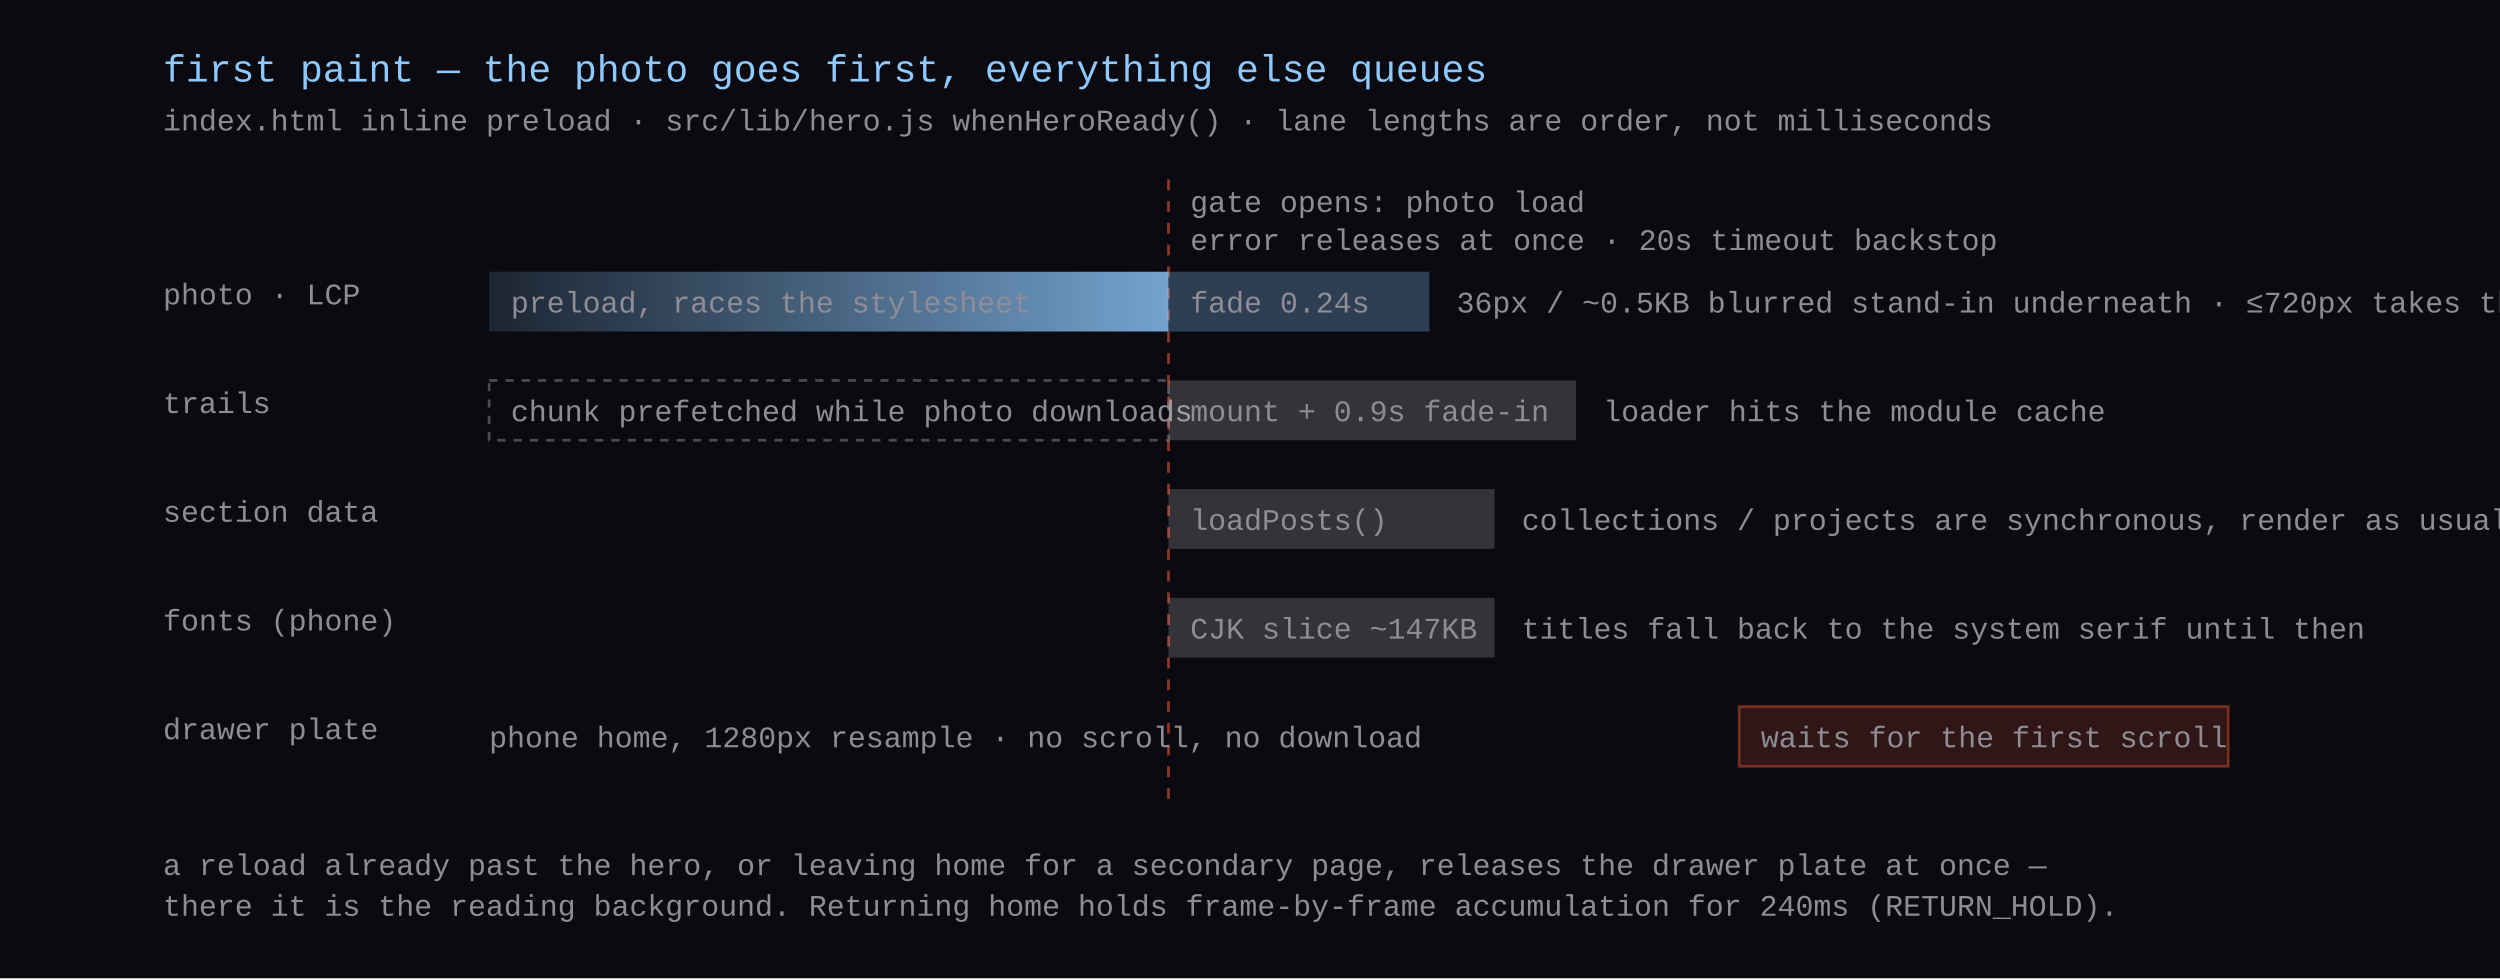
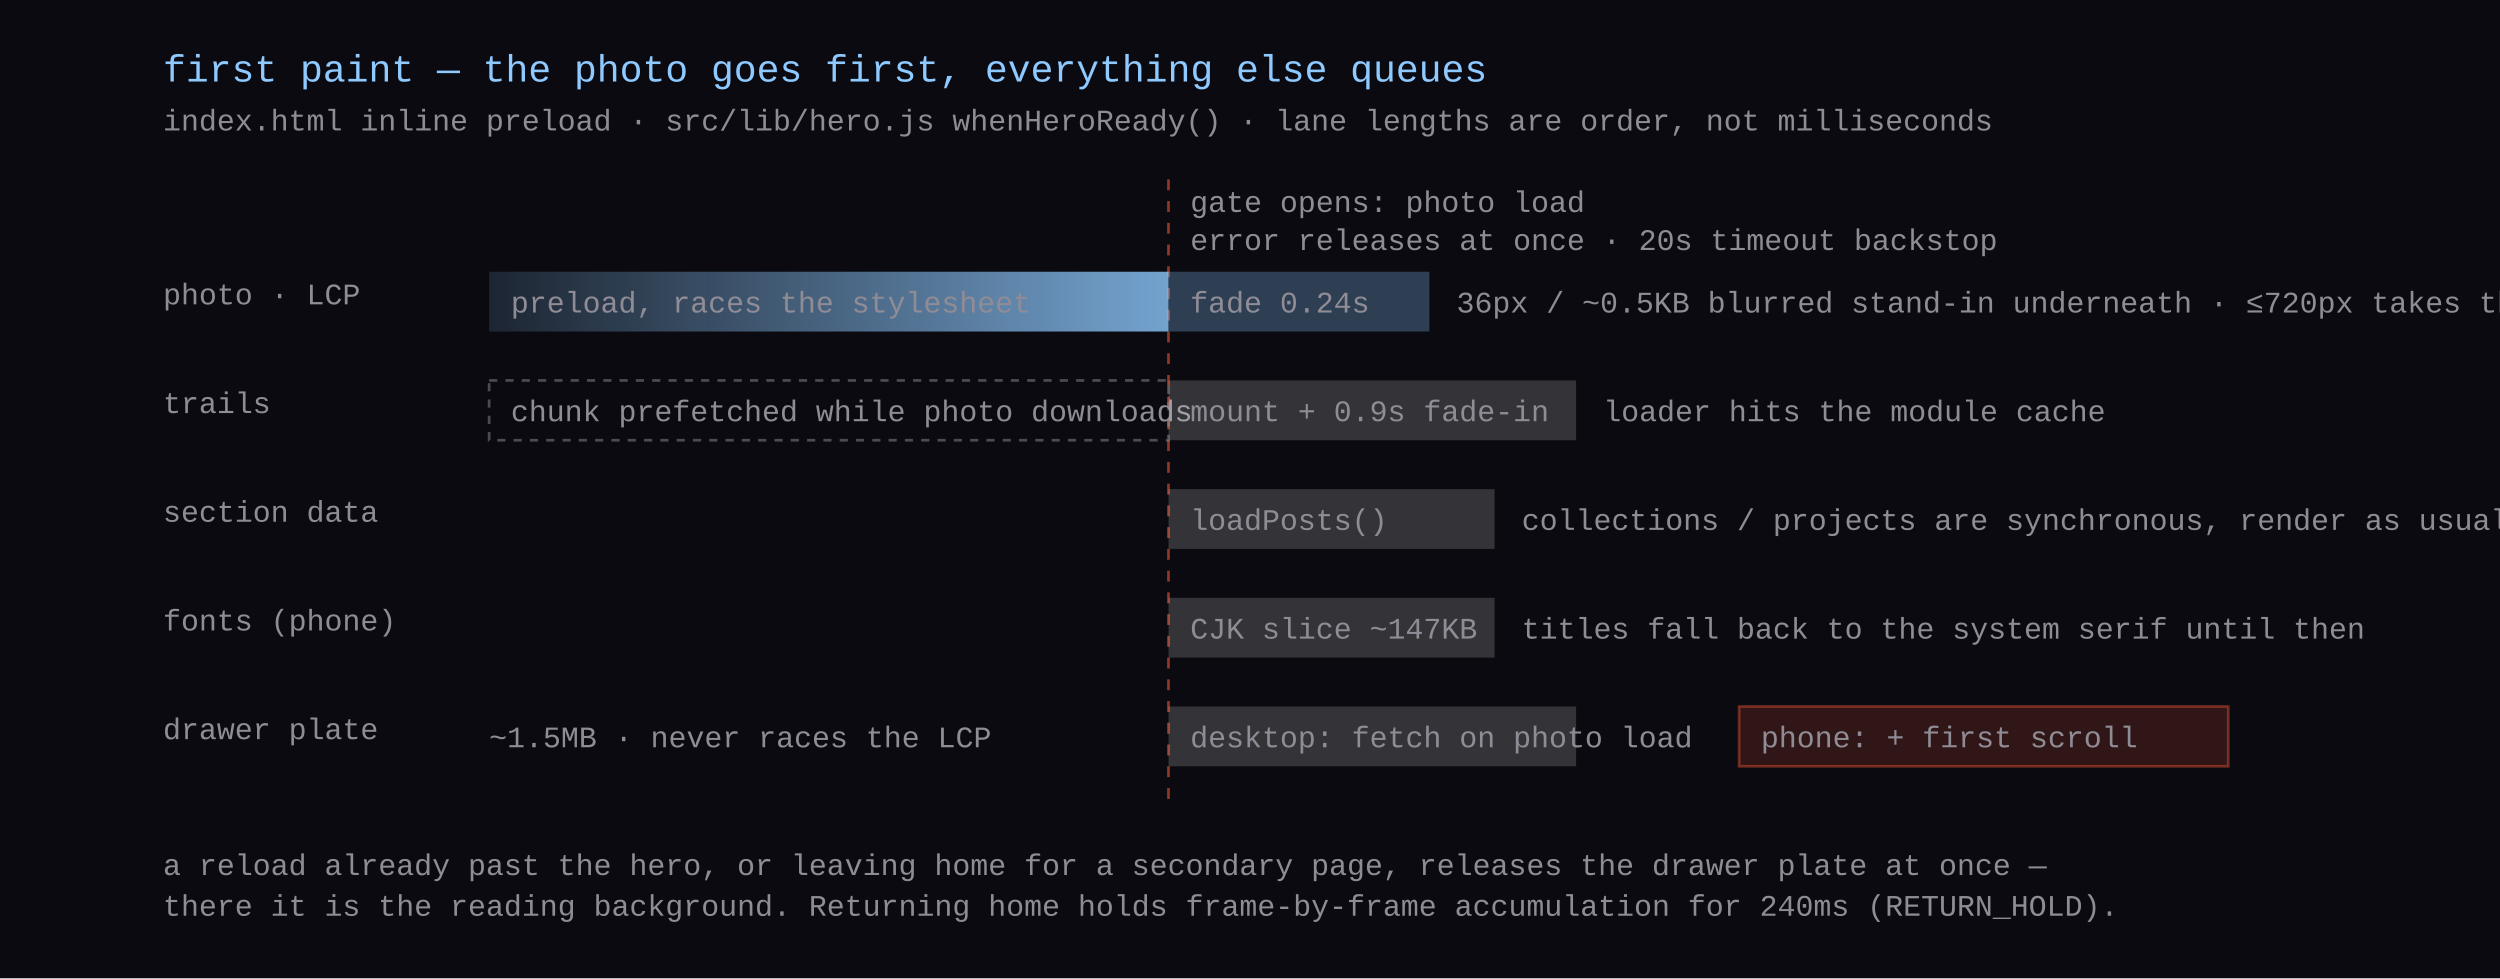
- <svg xmlns="http://www.w3.org/2000/svg" viewBox="0 0 920 360" width="920" height="360" role="img" aria-label="First-paint order: the landscape photo is preloaded by the inline script and opens the gate on load; trail mount, section data and the CJK font slice queue behind it, and the phone drawer plate waits for the first scroll">
+ <svg xmlns="http://www.w3.org/2000/svg" viewBox="0 0 920 360" width="920" height="360" role="img" aria-label="First-paint order: the landscape photo is preloaded by the inline script and opens the gate on load; trail mount, section data and the CJK font slice queue behind it; the drawer plate also waits for the photo — desktop fetches on load, phone waits for the first scroll">
  <defs>
    <linearGradient id="photo" x1="0" y1="0" x2="1" y2="0">
      <stop offset="0" stop-color="#8ec9ff" stop-opacity=".14" />
      <stop offset="1" stop-color="#8ec9ff" stop-opacity=".8" />
    </linearGradient>
    <style>
      text { font-family: ui-monospace, SFMono-Regular, Consolas, "Liberation Mono", monospace; fill: #f4f1ea; }
      .t { font-size: 12.5px; }
      .s { font-size: 11px; fill: #8f8c96; }
      .h { font-size: 14px; fill: #8ec9ff; }
      .lane { fill: #8f8c96; font-size: 11px; }
    </style>
  </defs>
  <rect width="920" height="360" fill="#0a0a10" />
  <text class="h" x="60" y="30">first paint — the photo goes first, everything else queues</text>
  <text class="s" x="60" y="48">index.html inline preload · src/lib/hero.js whenHeroReady() · lane lengths are order, not milliseconds</text>
  <path d="M430 66 V296" stroke="#ff5c39" stroke-opacity=".55" stroke-dasharray="4 4" />
  <text class="s" x="438" y="78" fill="#ff5c39">gate opens: photo load</text>
  <text class="s" x="438" y="92" fill="#ff5c39">error releases at once · 20s timeout backstop</text>
  <text class="lane" x="60" y="112">photo · LCP</text>
  <rect x="180" y="100" width="250" height="22" fill="url(#photo)" />
  <text class="s" x="188" y="115">preload, races the stylesheet</text>
  <rect x="430" y="100" width="96" height="22" fill="#8ec9ff" fill-opacity=".28" />
  <text class="s" x="438" y="115">fade 0.24s</text>
  <text class="s" x="536" y="115">36px / ~0.5KB blurred stand-in underneath · ≤720px takes the 1800px resample (1.45MB → 0.09MB)</text>
  <text class="lane" x="60" y="152">trails</text>
  <rect x="180" y="140" width="250" height="22" fill="none" stroke="#8f8c96" stroke-opacity=".5" stroke-dasharray="3 3" />
  <text class="s" x="188" y="155">chunk prefetched while photo downloads</text>
  <rect x="430" y="140" width="150" height="22" fill="#f4f1ea" fill-opacity=".18" />
  <text class="s" x="438" y="155">mount + 0.9s fade-in</text>
  <text class="s" x="590" y="155">loader hits the module cache</text>
  <text class="lane" x="60" y="192">section data</text>
  <rect x="430" y="180" width="120" height="22" fill="#f4f1ea" fill-opacity=".18" />
  <text class="s" x="438" y="195">loadPosts()</text>
  <text class="s" x="560" y="195">collections / projects are synchronous, render as usual</text>
  <text class="lane" x="60" y="232">fonts (phone)</text>
  <rect x="430" y="220" width="120" height="22" fill="#f4f1ea" fill-opacity=".18" />
  <text class="s" x="438" y="235">CJK slice ~147KB</text>
  <text class="s" x="560" y="235">titles fall back to the system serif until then</text>
  <text class="lane" x="60" y="272">drawer plate</text>
+   <rect x="430" y="260" width="150" height="22" fill="#f4f1ea" fill-opacity=".18" />
+   <text class="s" x="438" y="275">desktop: fetch on photo load</text>
  <rect x="640" y="260" width="180" height="22" fill="#ff5c39" fill-opacity=".16" stroke="#ff5c39" stroke-opacity=".4" />
-   <text class="s" x="648" y="275" fill="#ff5c39">waits for the first scroll</text>
-   <text class="s" x="180" y="275">phone home, 1280px resample · no scroll, no download</text>
+   <text class="s" x="648" y="275" fill="#ff5c39">phone: + first scroll</text>
+   <text class="s" x="180" y="275">~1.5MB · never races the LCP</text>
  <text class="s" x="60" y="322">a reload already past the hero, or leaving home for a secondary page, releases the drawer plate at once —</text>
  <text class="s" x="60" y="337">there it is the reading background. Returning home holds frame-by-frame accumulation for 240ms (RETURN_HOLD).</text>
</svg>
